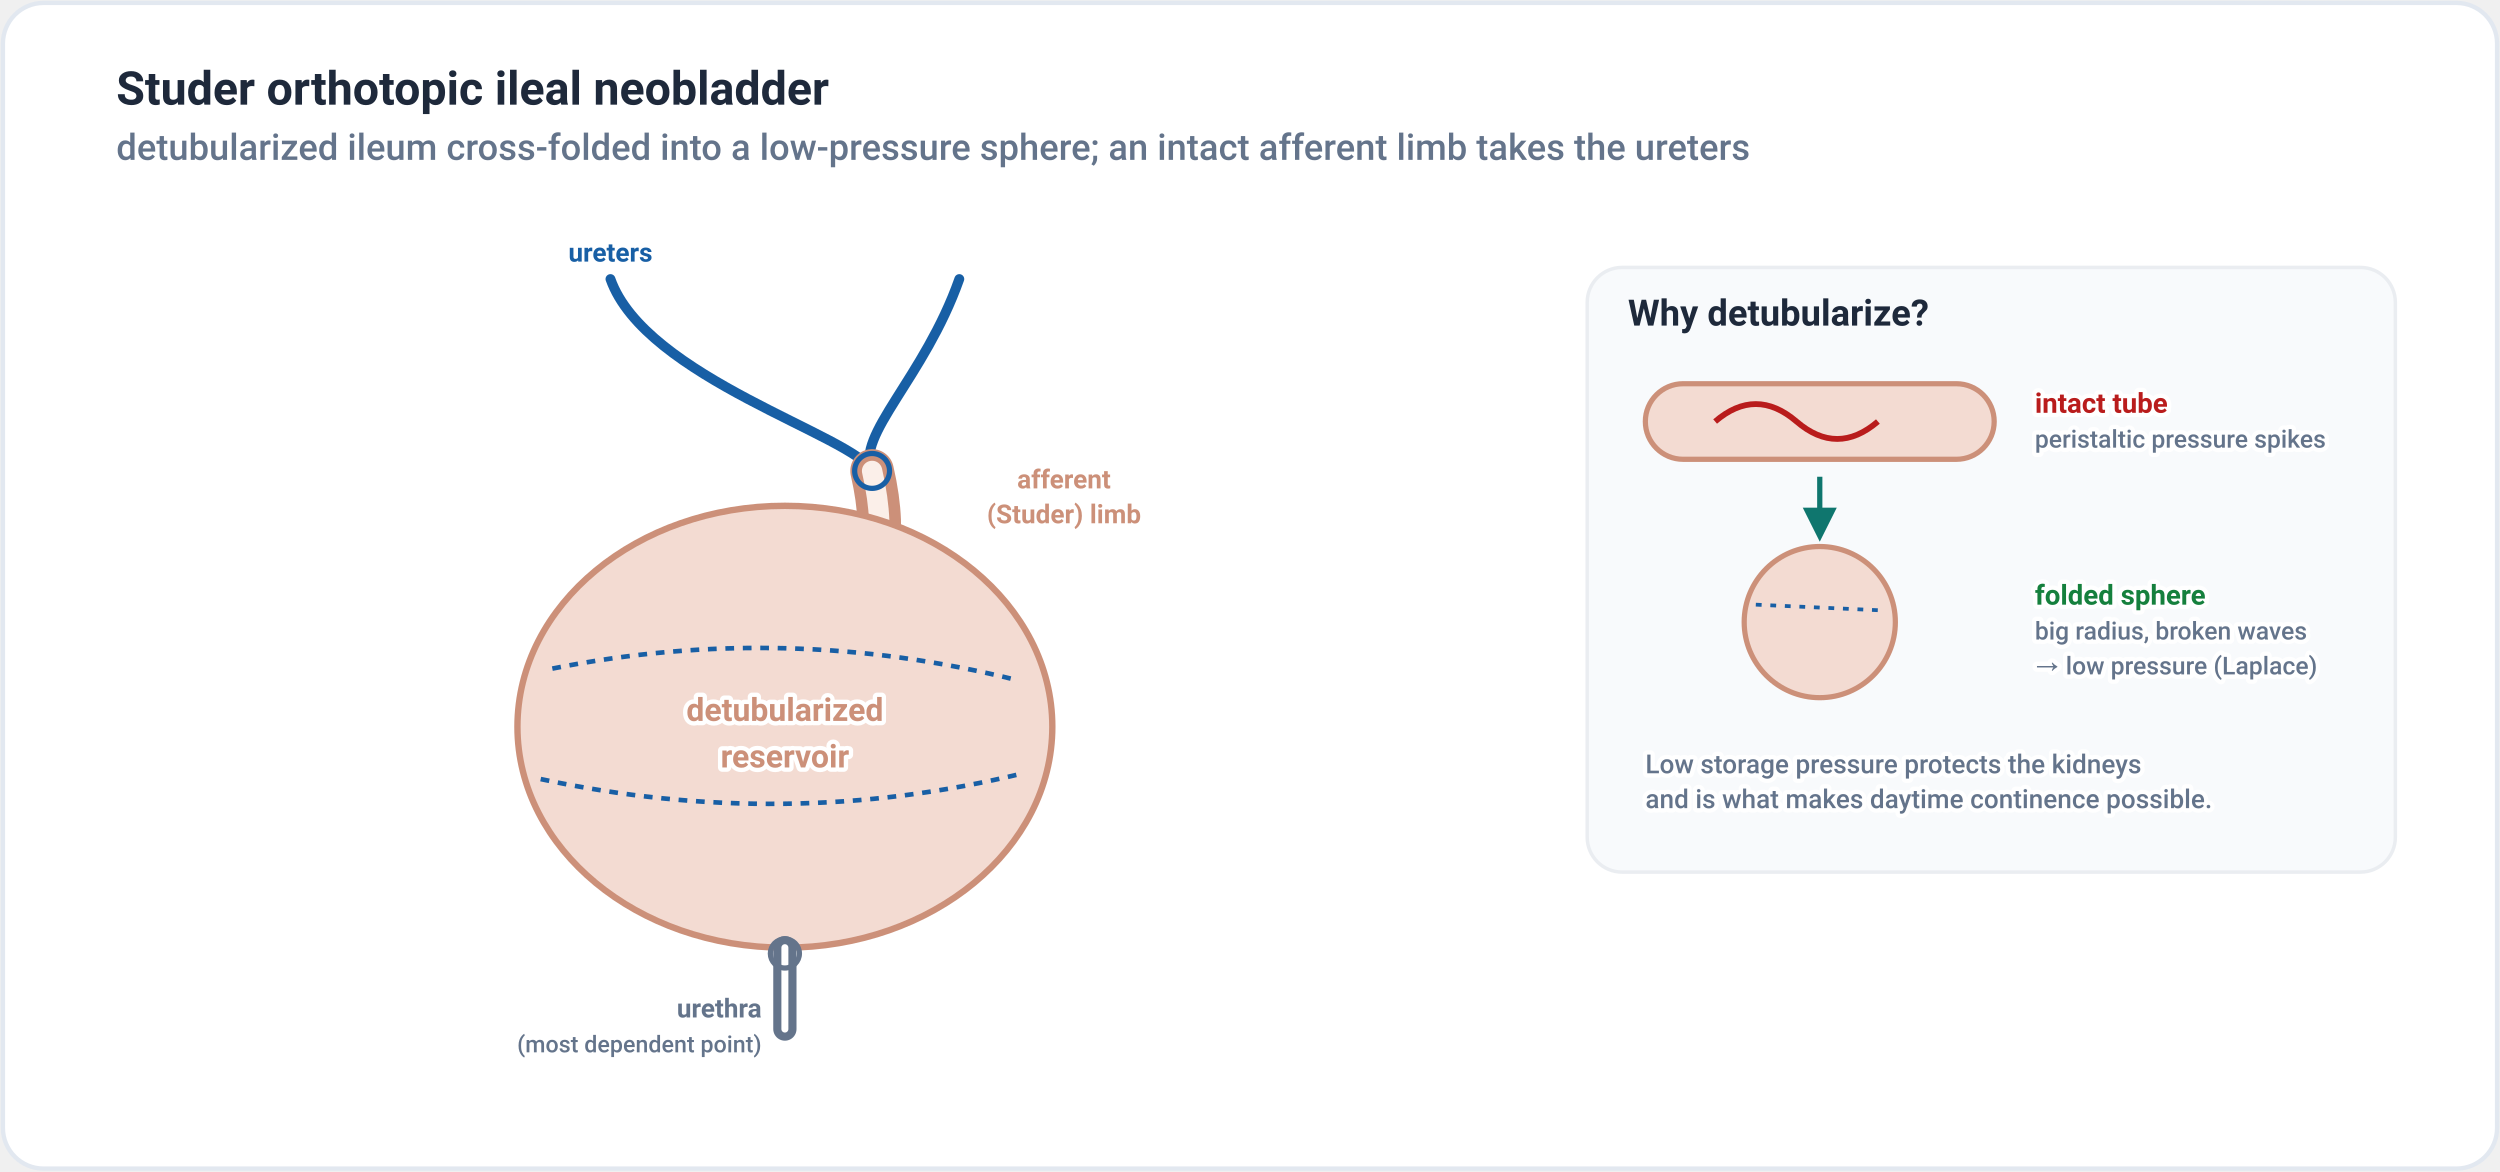
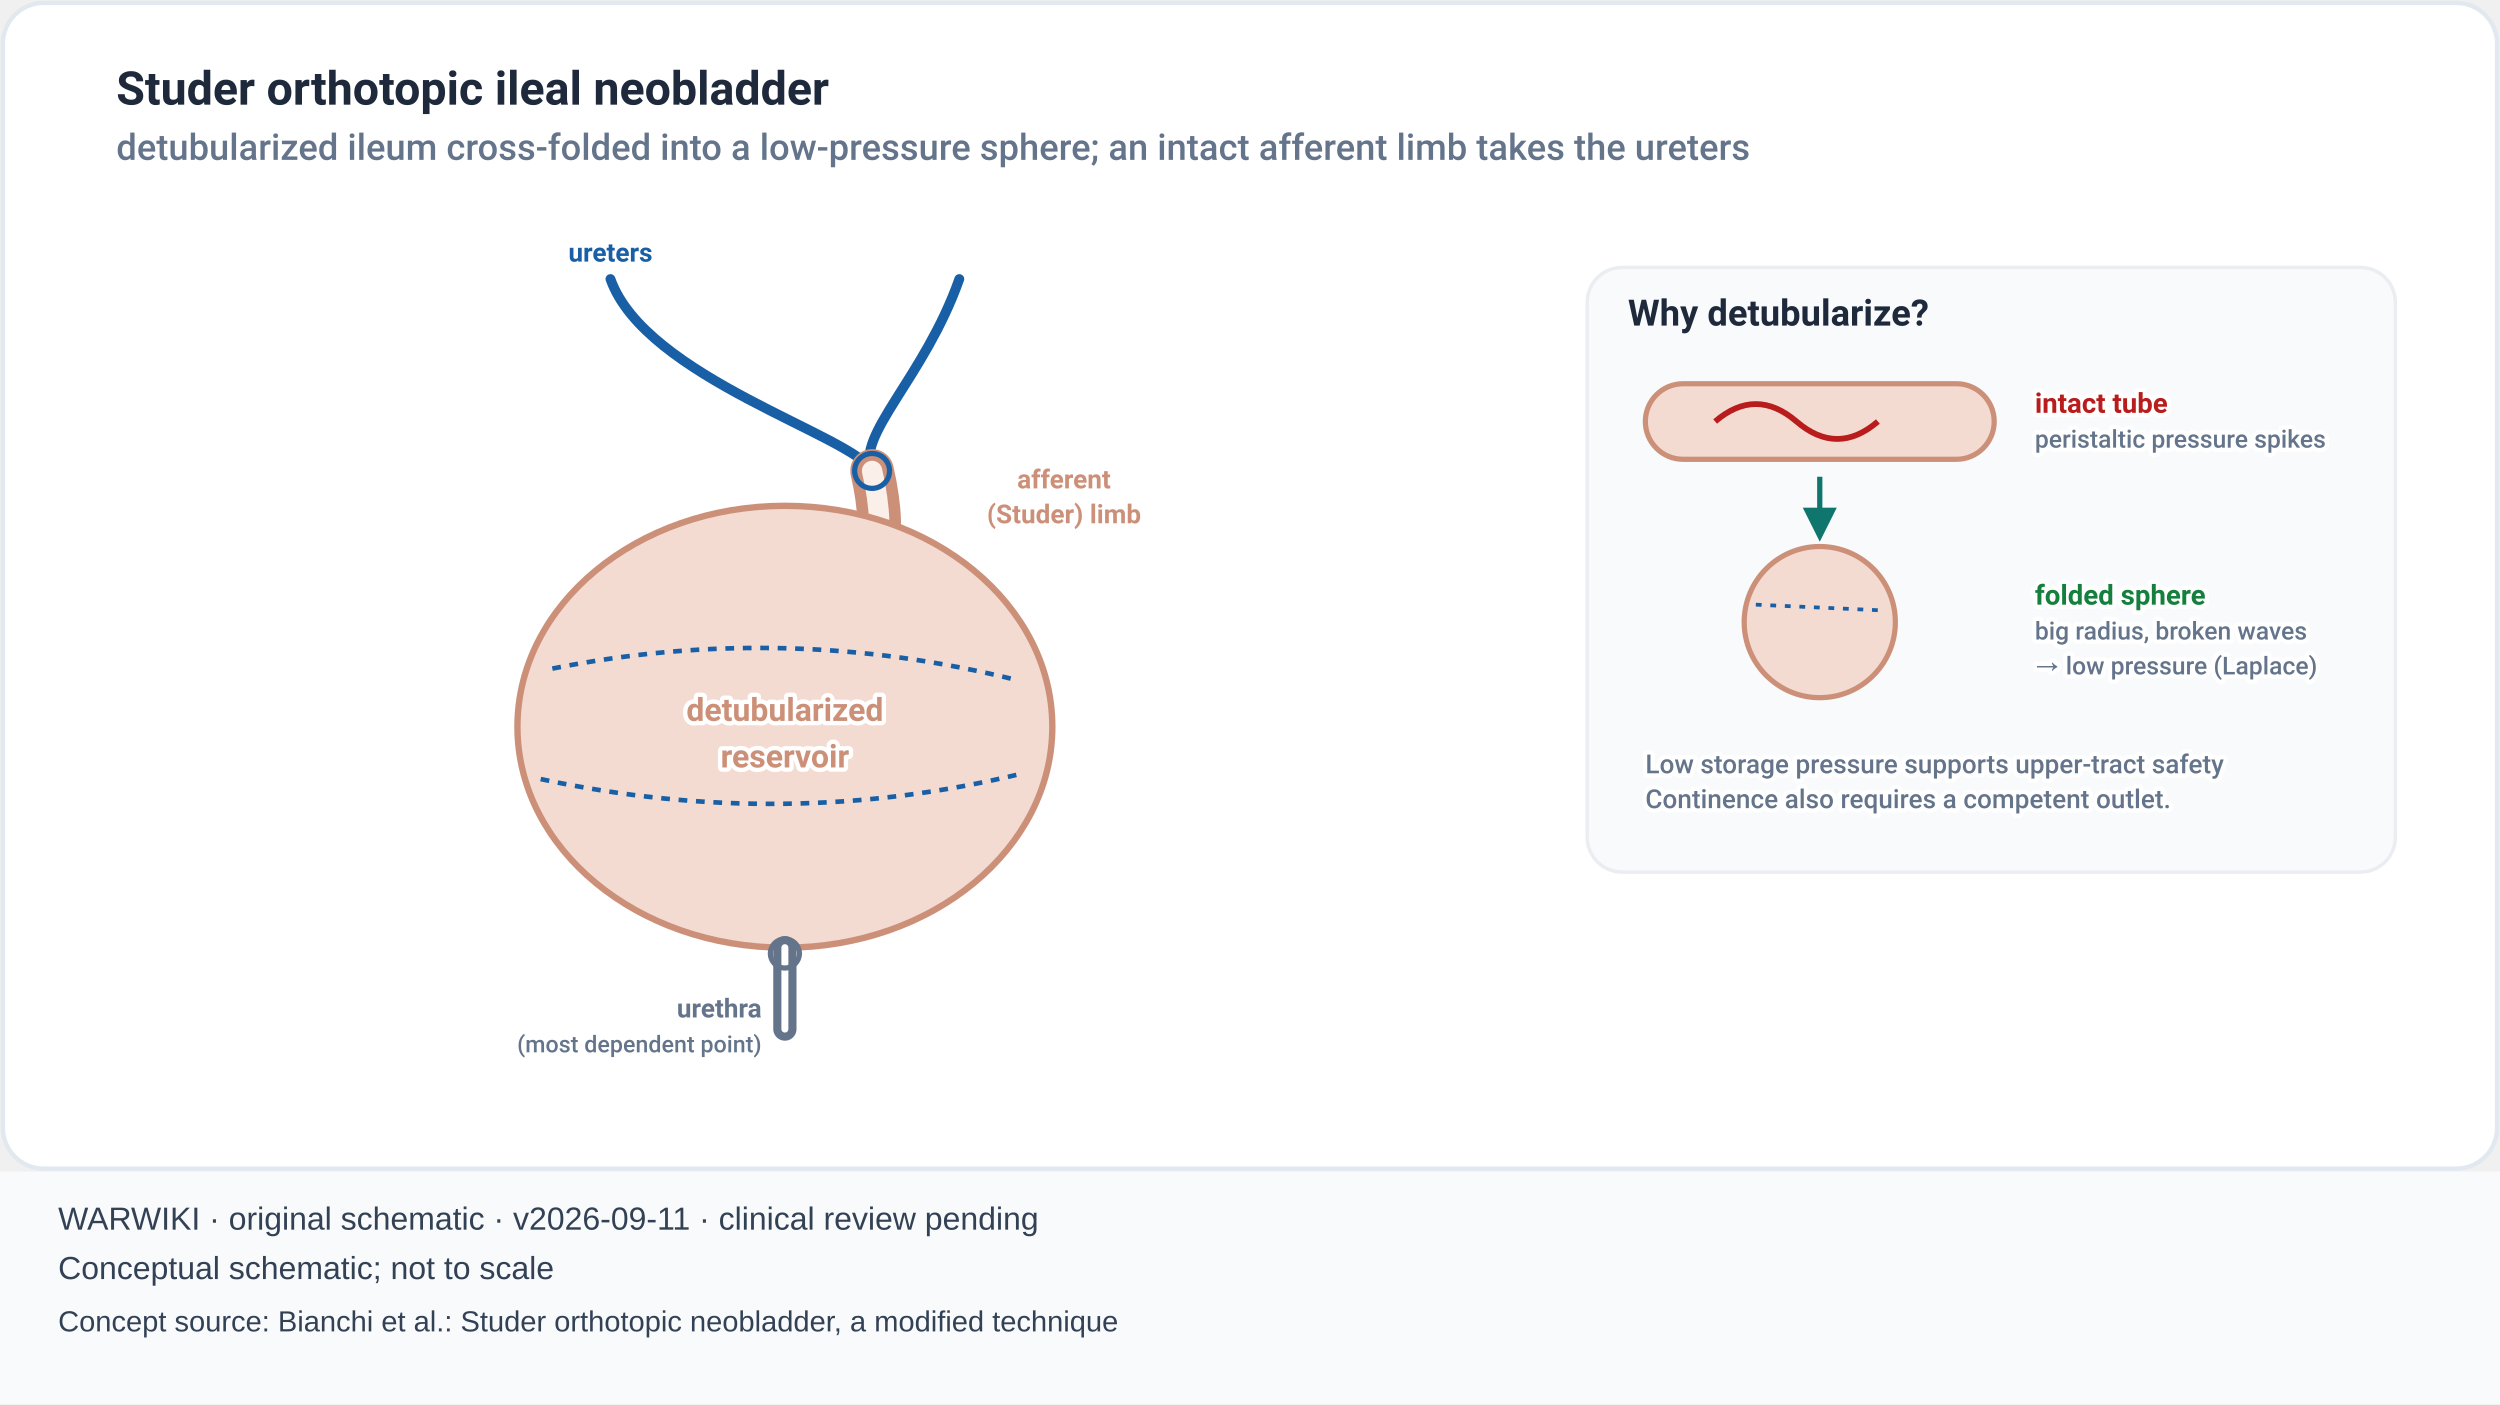
- <svg xmlns="http://www.w3.org/2000/svg" viewBox="0 0 860 403" width="860" height="403" role="img" aria-label="Studer orthotopic ileal neobladder" aria-describedby="diagram-description">
+ <svg xmlns="http://www.w3.org/2000/svg" viewBox="0 0 860 483" width="860" height="483" role="img" aria-labelledby="figure-title figure-description">
  <defs>
    <marker id="sn" viewBox="0 0 10 10" refX="8" refY="5" markerWidth="6.5" markerHeight="6.5" orient="auto-start-reverse">
      <path d="M0,0 L10,5 L0,10 z" fill="#0F766E" />
    </marker>
  </defs>
  <rect x="1" y="1" width="858" height="401" rx="14" fill="#FFFFFF" stroke="#E2E8F0" stroke-width="1.5" />
  <text x="40" y="36" text-anchor="start" font-family="-apple-system, 'Segoe UI', Roboto, Helvetica, Arial, sans-serif" font-size="16" font-weight="700" fill="#1E293B">Studer orthotopic ileal neobladder</text>
  <text x="40" y="55" text-anchor="start" font-family="-apple-system, 'Segoe UI', Roboto, Helvetica, Arial, sans-serif" font-size="12.5" font-weight="500" fill="#64748B">detubularized ileum cross-folded into a low-pressure sphere; an intact afferent limb takes the ureters</text>
  <path d="M 210 96 C 222 130, 294 150, 300 162" fill="none" stroke="#185FA5" stroke-width="3.4" stroke-linecap="round" />
  <path d="M 330 96 C 318 130, 294 150, 300 162" fill="none" stroke="#185FA5" stroke-width="3.4" stroke-linecap="round" />
  <text x="210" y="90" text-anchor="middle" font-family="-apple-system, 'Segoe UI', Roboto, Helvetica, Arial, sans-serif" font-size="9" font-weight="700" fill="#185FA5" paint-order="stroke" stroke="#FFFFFF" stroke-width="3" stroke-linejoin="round">ureters</text>
  <path d="M 300 162 C 306 188, 300 200, 294 208" fill="none" stroke="#CC9079" stroke-width="15" stroke-linecap="round" />
  <path d="M 300 162 C 306 188, 300 200, 294 208" fill="none" stroke="#FBEFE9" stroke-width="7" stroke-linecap="round" />
  <text x="366" y="168" text-anchor="middle" font-family="-apple-system, 'Segoe UI', Roboto, Helvetica, Arial, sans-serif" font-size="9" font-weight="700" fill="#CC9079" paint-order="stroke" stroke="#FFFFFF" stroke-width="3" stroke-linejoin="round">afferent</text>
  <text x="366" y="180" text-anchor="middle" font-family="-apple-system, 'Segoe UI', Roboto, Helvetica, Arial, sans-serif" font-size="9" font-weight="700" fill="#CC9079" paint-order="stroke" stroke="#FFFFFF" stroke-width="3" stroke-linejoin="round">(Studer) limb</text>
  <circle cx="300" cy="162" r="6" fill="none" stroke="#185FA5" stroke-width="1.8" />
  <ellipse cx="270" cy="250" rx="92" ry="76" fill="#F3DBD2" stroke="#CC9079" stroke-width="2.2" />
  <path d="M 190 230 Q 270 214 350 234" fill="none" stroke="#185FA5" stroke-width="1.6" stroke-dasharray="3 3" />
  <path d="M 186 268 Q 270 286 352 266" fill="none" stroke="#185FA5" stroke-width="1.6" stroke-dasharray="3 3" />
  <text x="270" y="248" text-anchor="middle" font-family="-apple-system, 'Segoe UI', Roboto, Helvetica, Arial, sans-serif" font-size="11" font-weight="700" fill="#CC9079" paint-order="stroke" stroke="#FFFFFF" stroke-width="3" stroke-linejoin="round">detubularized</text>
  <text x="270" y="264" text-anchor="middle" font-family="-apple-system, 'Segoe UI', Roboto, Helvetica, Arial, sans-serif" font-size="11" font-weight="700" fill="#CC9079" paint-order="stroke" stroke="#FFFFFF" stroke-width="3" stroke-linejoin="round">reservoir</text>
  <path d="M 270 326 L 270 354" fill="none" stroke="#64748B" stroke-width="8" stroke-linecap="round" />
  <path d="M 270 326 L 270 354" fill="none" stroke="#FFFFFF" stroke-width="2.4" stroke-linecap="round" />
  <circle cx="270" cy="328" r="5" fill="none" stroke="#64748B" stroke-width="1.8" />
  <text x="262" y="350" text-anchor="end" font-family="-apple-system, 'Segoe UI', Roboto, Helvetica, Arial, sans-serif" font-size="9" font-weight="700" fill="#64748B" paint-order="stroke" stroke="#FFFFFF" stroke-width="3" stroke-linejoin="round">urethra</text>
  <text x="262" y="362" text-anchor="end" font-family="-apple-system, 'Segoe UI', Roboto, Helvetica, Arial, sans-serif" font-size="8" font-weight="500" fill="#64748B" paint-order="stroke" stroke="#FFFFFF" stroke-width="3" stroke-linejoin="round">(most dependent point)</text>
  <rect x="546" y="92" width="278" height="208" rx="12" fill="#F8FAFC" stroke="#EAEDF1" stroke-width="1.2" />
  <text x="560" y="112" text-anchor="start" font-family="-apple-system, 'Segoe UI', Roboto, Helvetica, Arial, sans-serif" font-size="12.5" font-weight="700" fill="#1E293B">Why detubularize?</text>
  <rect x="566" y="132" width="120" height="26" rx="13" fill="#F3DBD2" stroke="#CC9079" stroke-width="1.8" />
  <path d="M 590 145 q 14 -12 28 0 q 14 12 28 0" fill="none" stroke="#B91C1C" stroke-width="2" />
  <text x="700" y="142" text-anchor="start" font-family="-apple-system, 'Segoe UI', Roboto, Helvetica, Arial, sans-serif" font-size="9.5" font-weight="700" fill="#B91C1C" paint-order="stroke" stroke="#FFFFFF" stroke-width="3" stroke-linejoin="round">intact tube</text>
  <text x="700" y="154" text-anchor="start" font-family="-apple-system, 'Segoe UI', Roboto, Helvetica, Arial, sans-serif" font-size="8.5" font-weight="500" fill="#64748B" paint-order="stroke" stroke="#FFFFFF" stroke-width="3" stroke-linejoin="round">peristaltic pressure spikes</text>
  <line x1="626" y1="164" x2="626" y2="184" stroke="#0F766E" stroke-width="1.8" marker-end="url(#sn)" />
  <circle cx="626" cy="214" r="26" fill="#F3DBD2" stroke="#CC9079" stroke-width="1.8" />
  <line x1="604" y1="208" x2="648" y2="210" stroke="#185FA5" stroke-width="1.3" stroke-dasharray="2 3" />
  <text x="700" y="208" text-anchor="start" font-family="-apple-system, 'Segoe UI', Roboto, Helvetica, Arial, sans-serif" font-size="9.5" font-weight="700" fill="#15803D" paint-order="stroke" stroke="#FFFFFF" stroke-width="3" stroke-linejoin="round">folded sphere</text>
  <text x="700" y="220" text-anchor="start" font-family="-apple-system, 'Segoe UI', Roboto, Helvetica, Arial, sans-serif" font-size="8.5" font-weight="500" fill="#64748B" paint-order="stroke" stroke="#FFFFFF" stroke-width="3" stroke-linejoin="round">big radius, broken waves</text>
  <text x="700" y="232" text-anchor="start" font-family="-apple-system, 'Segoe UI', Roboto, Helvetica, Arial, sans-serif" font-size="8.5" font-weight="500" fill="#64748B" paint-order="stroke" stroke="#FFFFFF" stroke-width="3" stroke-linejoin="round">→ low pressure (Laplace)</text>
-   <text x="566" y="266" text-anchor="start" font-family="-apple-system, 'Segoe UI', Roboto, Helvetica, Arial, sans-serif" font-size="9" font-weight="500" fill="#64748B" paint-order="stroke" stroke="#FFFFFF" stroke-width="3" stroke-linejoin="round">Low storage pressure protects the kidneys</text>
-   <text x="566" y="278" text-anchor="start" font-family="-apple-system, 'Segoe UI', Roboto, Helvetica, Arial, sans-serif" font-size="9" font-weight="500" fill="#64748B" paint-order="stroke" stroke="#FFFFFF" stroke-width="3" stroke-linejoin="round">and is what makes daytime continence possible.</text>
+   <text x="566" y="266" text-anchor="start" font-family="-apple-system, 'Segoe UI', Roboto, Helvetica, Arial, sans-serif" font-size="9" font-weight="500" fill="#64748B" paint-order="stroke" stroke="#FFFFFF" stroke-width="3" stroke-linejoin="round">Low storage pressure supports upper-tract safety</text>
+   <text x="566" y="278" text-anchor="start" font-family="-apple-system, 'Segoe UI', Roboto, Helvetica, Arial, sans-serif" font-size="9" font-weight="500" fill="#64748B" paint-order="stroke" stroke="#FFFFFF" stroke-width="3" stroke-linejoin="round">Continence also requires a competent outlet.</text>
+   <g id="figure-provenance">
+     <rect x="0" y="403" width="860" height="80" fill="#F8FAFC" />
+     <text x="20" y="423" font-family="Arial, sans-serif" font-size="11" fill="#334155">WARWIKI · original schematic · v2026-09-11 · clinical review pending</text>
+     <text x="20" y="440" font-family="Arial, sans-serif" font-size="11" fill="#334155">Conceptual schematic; not to scale</text>
+     <a href="https://pubmed.ncbi.nlm.nih.gov/26627374/">
+       <text x="20" y="458" font-family="Arial, sans-serif" font-size="10" fill="#334155">Concept source: Bianchi et al.: Studer orthotopic neobladder, a modified technique</text>
+     </a>
+   </g>
</svg>
